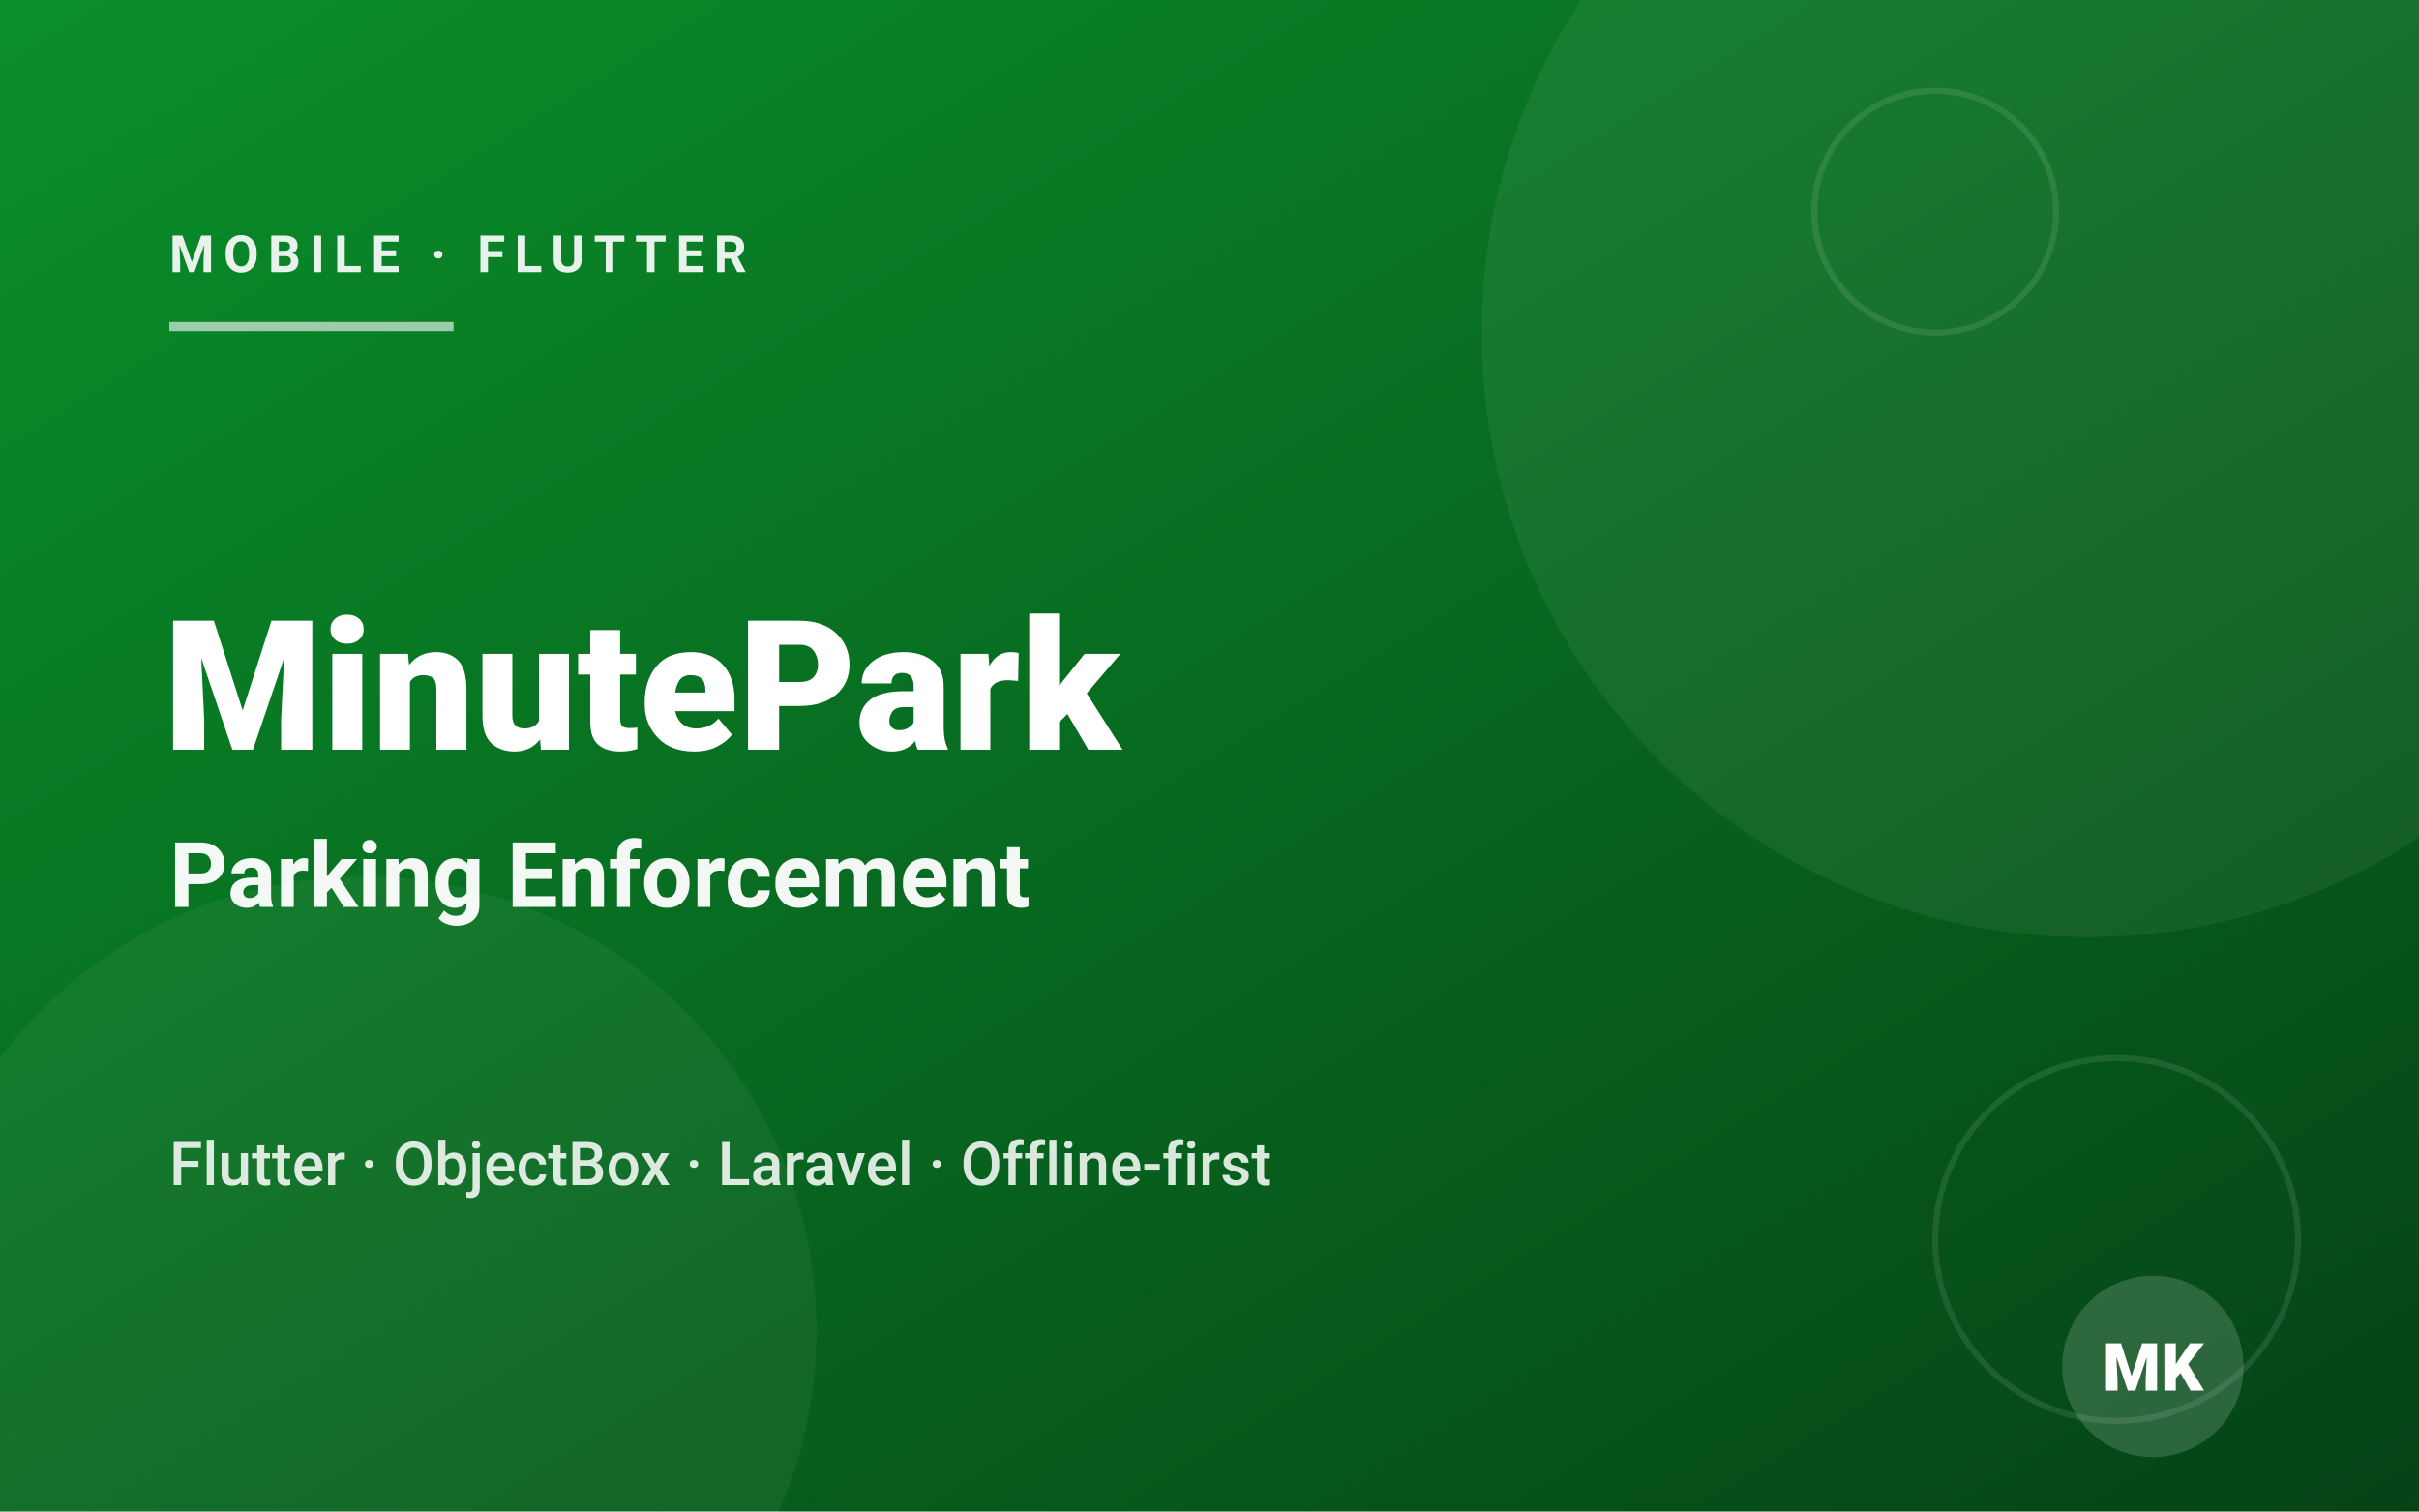
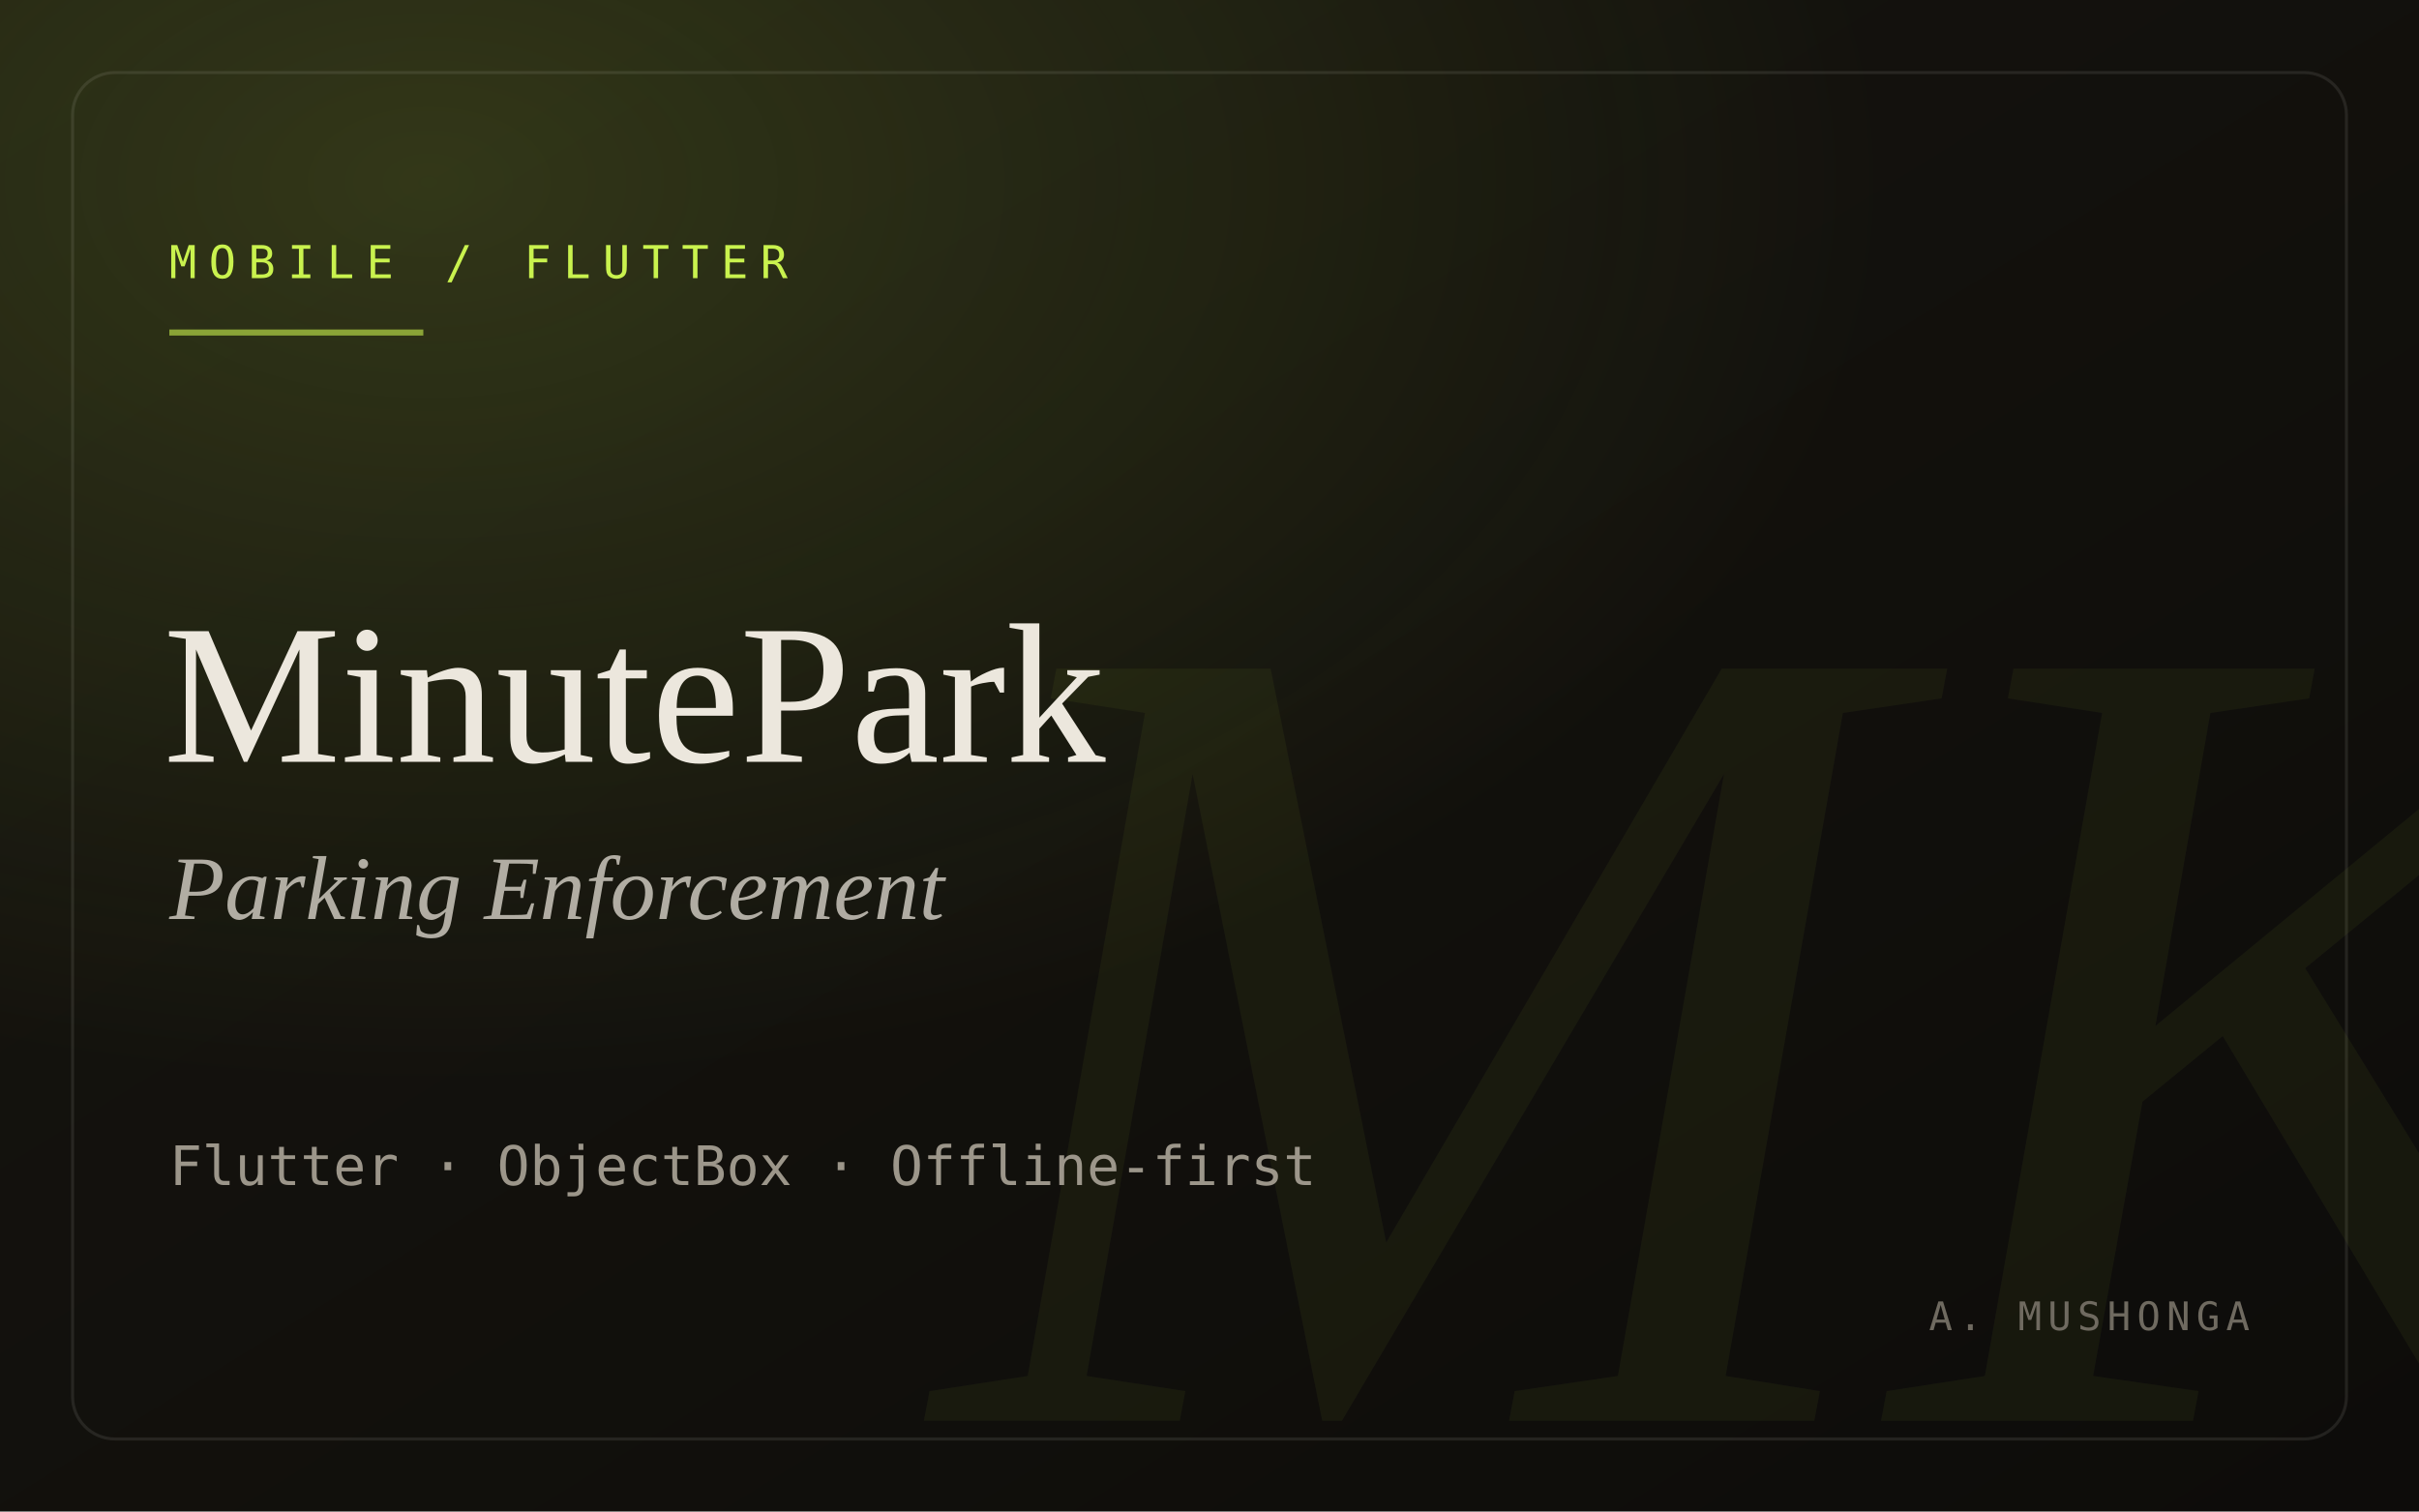
- <svg xmlns="http://www.w3.org/2000/svg" viewBox="0 0 800 500" width="800" height="500" font-family="'Segoe UI', Roboto, Helvetica, Arial, sans-serif">
+ <svg xmlns="http://www.w3.org/2000/svg" viewBox="0 0 800 500" width="800" height="500">
  <defs>
-     <linearGradient id="g" x1="0" y1="0" x2="1" y2="1">
-       <stop offset="0" stop-color="#0a8f2a" />
-       <stop offset="1" stop-color="#054316" />
+     <linearGradient id="bg" x1="0" y1="0" x2="1" y2="1">
+       <stop offset="0" stop-color="#17150f" />
+       <stop offset="1" stop-color="#0d0c0a" />
    </linearGradient>
+     <radialGradient id="glow" cx="18%" cy="12%" r="60%">
+       <stop offset="0" stop-color="#c9f24e" stop-opacity="0.16" />
+       <stop offset="1" stop-color="#c9f24e" stop-opacity="0" />
+     </radialGradient>
  </defs>
-   <rect width="800" height="500" fill="url(#g)" />
-   <circle cx="690" cy="110" r="200" fill="#ffffff" opacity="0.06" />
-   <circle cx="120" cy="440" r="150" fill="#ffffff" opacity="0.05" />
-   <g opacity="0.10" fill="none" stroke="#ffffff" stroke-width="2">
-     <circle cx="700" cy="410" r="60" />
-     <circle cx="640" cy="70" r="40" />
-   </g>
-   <text x="56" y="90" fill="#ffffff" font-size="17" font-weight="700" letter-spacing="3" opacity="0.9">MOBILE · FLUTTER</text>
-   <line x1="56" y1="108" x2="150" y2="108" stroke="#ffffff" stroke-width="3" opacity="0.6" />
-   <text x="54" y="248" fill="#ffffff" font-size="60" font-weight="800">MinutePark</text>
-   <text x="56" y="300" fill="#ffffff" font-size="30" font-weight="600" opacity="0.95">Parking Enforcement</text>
-   <text x="56" y="392" fill="#ffffff" font-size="20" font-weight="500" opacity="0.85">Flutter · ObjectBox · Laravel · Offline-first</text>
-   <g>
-     <circle cx="712" cy="452" r="30" fill="#ffffff" opacity="0.16" />
-     <text x="712" y="460" fill="#ffffff" font-size="22" font-weight="800" text-anchor="middle">MK</text>
-   </g>
+   <rect width="800" height="500" fill="url(#bg)" />
+   <rect width="800" height="500" fill="url(#glow)" />
+   <rect x="24" y="24" width="752" height="452" rx="14" fill="none" stroke="#ece7dd" stroke-opacity="0.10" />
+   <text x="880" y="470" font-family="Georgia, 'Times New Roman', serif" font-size="380" font-weight="500" fill="#c9f24e" fill-opacity="0.05" text-anchor="end" font-style="italic">MK</text>
+   <text x="56" y="92" font-family="'JetBrains Mono', ui-monospace, Consolas, monospace" font-size="15" letter-spacing="4" fill="#c9f24e">MOBILE / FLUTTER</text>
+   <line x1="56" y1="110" x2="140" y2="110" stroke="#c9f24e" stroke-width="2" stroke-opacity="0.6" />
+   <text x="54" y="252" font-family="Georgia, 'Times New Roman', serif" font-size="66" font-weight="500" fill="#ece7dd">MinutePark</text>
+   <text x="56" y="304" font-family="Georgia, 'Times New Roman', serif" font-size="30" font-style="italic" fill="#ece7dd" fill-opacity="0.72">Parking Enforcement</text>
+   <text x="56" y="392" font-family="'JetBrains Mono', ui-monospace, Consolas, monospace" font-size="18" fill="#9c968a">Flutter · ObjectBox · Offline-first</text>
+   <text x="744" y="440" font-family="'JetBrains Mono', ui-monospace, Consolas, monospace" font-size="13" letter-spacing="2" fill="#6f6a60" text-anchor="end">A. MUSHONGA</text>
</svg>
